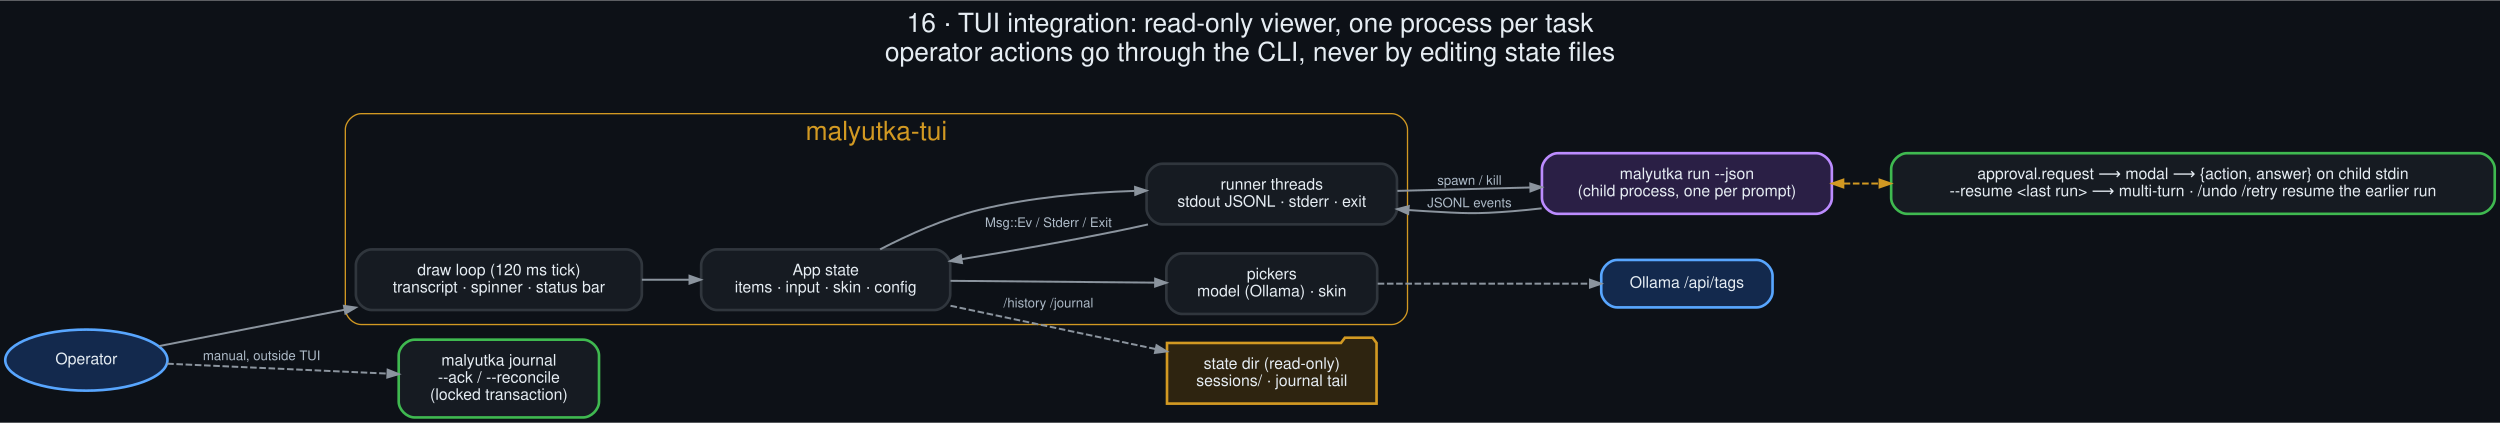
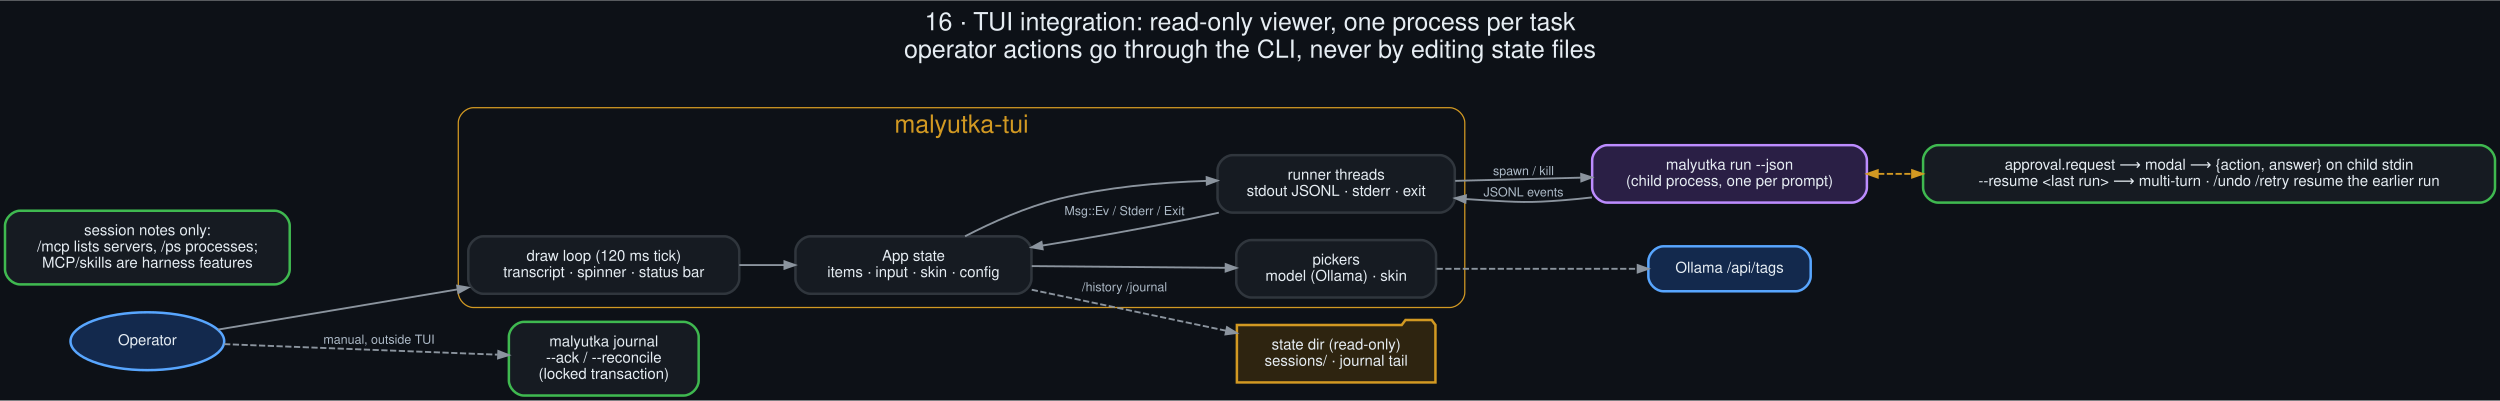
- <svg xmlns="http://www.w3.org/2000/svg" width="1897pt" height="321pt" viewBox="0.00 0.00 1897.04 320.50">
+ <svg xmlns="http://www.w3.org/2000/svg" width="2002pt" height="321pt" viewBox="0.00 0.00 2002.00 320.50">
  <g id="graph0" class="graph" transform="scale(1 1) rotate(0) translate(4 316.5)">
-     <polygon fill="#0d1117" stroke="transparent" points="-4,4 -4,-316.5 1893.04,-316.5 1893.04,4 -4,4" />
-     <text text-anchor="middle" x="944.52" y="-292.5" font-family="Helvetica,sans-Serif" font-size="20.00" fill="#e6edf3">16 · TUI integration: read-only viewer, one process per task</text>
-     <text text-anchor="middle" x="944.52" y="-270.5" font-family="Helvetica,sans-Serif" font-size="20.00" fill="#e6edf3">operator actions go through the CLI, never by editing state files</text>
-     <text text-anchor="middle" x="944.52" y="-248.5" font-family="Helvetica,sans-Serif" font-size="20.00" fill="#e6edf3"> </text>
+     <polygon fill="#0d1117" stroke="transparent" points="-4,4 -4,-316.5 1998,-316.5 1998,4 -4,4" />
+     <text text-anchor="middle" x="997" y="-292.5" font-family="Helvetica,sans-Serif" font-size="20.00" fill="#e6edf3">16 · TUI integration: read-only viewer, one process per task</text>
+     <text text-anchor="middle" x="997" y="-270.5" font-family="Helvetica,sans-Serif" font-size="20.00" fill="#e6edf3">operator actions go through the CLI, never by editing state files</text>
+     <text text-anchor="middle" x="997" y="-248.5" font-family="Helvetica,sans-Serif" font-size="20.00" fill="#e6edf3"> </text>
    <g id="clust1" class="cluster">
-       <path fill="#0d1117" stroke="#d29922" d="M270.04,-70.5C270.04,-70.5 1052.04,-70.5 1052.04,-70.5 1058.04,-70.5 1064.04,-76.5 1064.04,-82.5 1064.04,-82.5 1064.04,-218.5 1064.04,-218.5 1064.04,-224.5 1058.04,-230.5 1052.04,-230.5 1052.04,-230.5 270.04,-230.5 270.04,-230.5 264.04,-230.5 258.04,-224.5 258.04,-218.5 258.04,-218.5 258.04,-82.5 258.04,-82.5 258.04,-76.5 264.04,-70.5 270.04,-70.5" />
-       <text text-anchor="middle" x="661.04" y="-210.5" font-family="Helvetica,sans-Serif" font-size="20.00" fill="#d29922">malyutka-tui</text>
+       <path fill="#0d1117" stroke="#d29922" d="M375,-70.5C375,-70.5 1157,-70.5 1157,-70.5 1163,-70.5 1169,-76.5 1169,-82.5 1169,-82.5 1169,-218.5 1169,-218.5 1169,-224.5 1163,-230.5 1157,-230.5 1157,-230.5 375,-230.5 375,-230.5 369,-230.5 363,-224.5 363,-218.5 363,-218.5 363,-82.5 363,-82.5 363,-76.5 369,-70.5 375,-70.5" />
+       <text text-anchor="middle" x="766" y="-210.5" font-family="Helvetica,sans-Serif" font-size="20.00" fill="#d29922">malyutka-tui</text>
    </g>
    <g id="node1" class="node">
-       <ellipse fill="#13294d" stroke="#58a6ff" stroke-width="2" cx="61.52" cy="-43.5" rx="61.54" ry="23.17" />
-       <text text-anchor="middle" x="61.52" y="-40.4" font-family="Helvetica,sans-Serif" font-size="12.00" fill="#e6edf3">Operator</text>
+       <ellipse fill="#13294d" stroke="#58a6ff" stroke-width="2" cx="114" cy="-43.5" rx="61.54" ry="23.17" />
+       <text text-anchor="middle" x="114" y="-40.4" font-family="Helvetica,sans-Serif" font-size="12.00" fill="#e6edf3">Operator</text>
    </g>
    <g id="node2" class="node">
-       <path fill="#161b22" stroke="#30363d" stroke-width="2" d="M471.04,-127.5C471.04,-127.5 278.04,-127.5 278.04,-127.5 272.04,-127.5 266.04,-121.5 266.04,-115.5 266.04,-115.5 266.04,-93.5 266.04,-93.5 266.04,-87.5 272.04,-81.5 278.04,-81.5 278.04,-81.5 471.04,-81.5 471.04,-81.5 477.04,-81.5 483.04,-87.5 483.04,-93.5 483.04,-93.5 483.04,-115.5 483.04,-115.5 483.04,-121.5 477.04,-127.5 471.04,-127.5" />
-       <text text-anchor="middle" x="374.54" y="-107.9" font-family="Helvetica,sans-Serif" font-size="12.00" fill="#e6edf3">draw loop (120 ms tick)</text>
-       <text text-anchor="middle" x="374.54" y="-94.9" font-family="Helvetica,sans-Serif" font-size="12.00" fill="#e6edf3">transcript · spinner · status bar</text>
+       <path fill="#161b22" stroke="#30363d" stroke-width="2" d="M576,-127.5C576,-127.5 383,-127.5 383,-127.5 377,-127.5 371,-121.5 371,-115.5 371,-115.5 371,-93.5 371,-93.5 371,-87.5 377,-81.5 383,-81.5 383,-81.5 576,-81.5 576,-81.5 582,-81.5 588,-87.5 588,-93.5 588,-93.5 588,-115.5 588,-115.5 588,-121.5 582,-127.5 576,-127.5" />
+       <text text-anchor="middle" x="479.5" y="-107.9" font-family="Helvetica,sans-Serif" font-size="12.00" fill="#e6edf3">draw loop (120 ms tick)</text>
+       <text text-anchor="middle" x="479.5" y="-94.9" font-family="Helvetica,sans-Serif" font-size="12.00" fill="#e6edf3">transcript · spinner · status bar</text>
    </g>
    <g id="edge1" class="edge">
-       <path fill="none" stroke="#8b949e" stroke-width="1.5" d="M116.69,-54.13C155.44,-61.72 209.05,-72.24 257.28,-81.7" />
-       <polygon fill="#8b949e" stroke="#8b949e" stroke-width="1.5" points="256.99,-84.67 265.9,-83.39 258.13,-78.83 256.99,-84.67" />
+       <path fill="none" stroke="#8b949e" stroke-width="1.5" d="M170.6,-52.83C221.42,-61.36 298.21,-74.24 362.38,-85.01" />
+       <polygon fill="#8b949e" stroke="#8b949e" stroke-width="1.5" points="362.07,-87.98 370.95,-86.45 363.05,-82.11 362.07,-87.98" />
    </g>
    <g id="node8" class="node">
-       <path fill="#161b22" stroke="#3fb950" stroke-width="2" d="M438.54,-59C438.54,-59 310.54,-59 310.54,-59 304.54,-59 298.54,-53 298.54,-47 298.54,-47 298.54,-12 298.54,-12 298.54,-6 304.54,0 310.54,0 310.54,0 438.54,0 438.54,0 444.54,0 450.54,-6 450.54,-12 450.54,-12 450.54,-47 450.54,-47 450.54,-53 444.54,-59 438.54,-59" />
-       <text text-anchor="middle" x="374.54" y="-39.4" font-family="Helvetica,sans-Serif" font-size="12.00" fill="#e6edf3">malyutka journal</text>
-       <text text-anchor="middle" x="374.54" y="-26.4" font-family="Helvetica,sans-Serif" font-size="12.00" fill="#e6edf3">--ack / --reconcile</text>
-       <text text-anchor="middle" x="374.54" y="-13.4" font-family="Helvetica,sans-Serif" font-size="12.00" fill="#e6edf3">(locked transaction)</text>
+       <path fill="#161b22" stroke="#3fb950" stroke-width="2" d="M543.5,-59C543.5,-59 415.5,-59 415.5,-59 409.5,-59 403.5,-53 403.5,-47 403.5,-47 403.5,-12 403.5,-12 403.5,-6 409.5,0 415.5,0 415.5,0 543.5,0 543.5,0 549.5,0 555.5,-6 555.5,-12 555.5,-12 555.5,-47 555.5,-47 555.5,-53 549.5,-59 543.5,-59" />
+       <text text-anchor="middle" x="479.5" y="-39.4" font-family="Helvetica,sans-Serif" font-size="12.00" fill="#e6edf3">malyutka journal</text>
+       <text text-anchor="middle" x="479.5" y="-26.4" font-family="Helvetica,sans-Serif" font-size="12.00" fill="#e6edf3">--ack / --reconcile</text>
+       <text text-anchor="middle" x="479.5" y="-13.4" font-family="Helvetica,sans-Serif" font-size="12.00" fill="#e6edf3">(locked transaction)</text>
    </g>
    <g id="edge10" class="edge">
-       <path fill="none" stroke="#8b949e" stroke-width="1.5" stroke-dasharray="5,2" d="M122.85,-40.78C170.38,-38.64 237.17,-35.64 289.86,-33.27" />
-       <polygon fill="#8b949e" stroke="#8b949e" stroke-width="1.5" points="290.17,-36.23 298.52,-32.88 289.9,-30.29 290.17,-36.23" />
-       <text text-anchor="middle" x="194.54" y="-43.5" font-family="Helvetica,sans-Serif" font-size="10.00" fill="#adbac7">manual, outside TUI</text>
+       <path fill="none" stroke="#8b949e" stroke-width="1.5" stroke-dasharray="5,2" d="M175.43,-41.17C235.33,-38.87 327.57,-35.31 394.56,-32.73" />
+       <polygon fill="#8b949e" stroke="#8b949e" stroke-width="1.5" points="395.05,-35.69 403.43,-32.39 394.82,-29.75 395.05,-35.69" />
+       <text text-anchor="middle" x="299.5" y="-41.5" font-family="Helvetica,sans-Serif" font-size="10.00" fill="#adbac7">manual, outside TUI</text>
    </g>
    <g id="node3" class="node">
-       <path fill="#161b22" stroke="#30363d" stroke-width="2" d="M705.04,-127.5C705.04,-127.5 540.04,-127.5 540.04,-127.5 534.04,-127.5 528.04,-121.5 528.04,-115.5 528.04,-115.5 528.04,-93.5 528.04,-93.5 528.04,-87.5 534.04,-81.5 540.04,-81.5 540.04,-81.5 705.04,-81.5 705.04,-81.5 711.04,-81.5 717.04,-87.5 717.04,-93.5 717.04,-93.5 717.04,-115.5 717.04,-115.5 717.04,-121.5 711.04,-127.5 705.04,-127.5" />
-       <text text-anchor="middle" x="622.54" y="-107.9" font-family="Helvetica,sans-Serif" font-size="12.00" fill="#e6edf3">App state</text>
-       <text text-anchor="middle" x="622.54" y="-94.9" font-family="Helvetica,sans-Serif" font-size="12.00" fill="#e6edf3">items · input · skin · config</text>
+       <path fill="#161b22" stroke="#30363d" stroke-width="2" d="M810,-127.5C810,-127.5 645,-127.5 645,-127.5 639,-127.5 633,-121.5 633,-115.5 633,-115.5 633,-93.5 633,-93.5 633,-87.5 639,-81.5 645,-81.5 645,-81.5 810,-81.5 810,-81.5 816,-81.5 822,-87.5 822,-93.5 822,-93.5 822,-115.5 822,-115.5 822,-121.5 816,-127.5 810,-127.5" />
+       <text text-anchor="middle" x="727.5" y="-107.9" font-family="Helvetica,sans-Serif" font-size="12.00" fill="#e6edf3">App state</text>
+       <text text-anchor="middle" x="727.5" y="-94.9" font-family="Helvetica,sans-Serif" font-size="12.00" fill="#e6edf3">items · input · skin · config</text>
    </g>
    <g id="edge2" class="edge">
-       <path fill="none" stroke="#8b949e" stroke-width="1.5" d="M483.08,-104.5C495.04,-104.5 507.2,-104.5 519.1,-104.5" />
-       <polygon fill="#8b949e" stroke="#8b949e" stroke-width="1.5" points="519.21,-107.48 527.71,-104.5 519.21,-101.53 519.21,-107.48" />
+       <path fill="none" stroke="#8b949e" stroke-width="1.5" d="M588.04,-104.5C600.01,-104.5 612.17,-104.5 624.07,-104.5" />
+       <polygon fill="#8b949e" stroke="#8b949e" stroke-width="1.5" points="624.18,-107.48 632.68,-104.5 624.18,-101.53 624.18,-107.48" />
    </g>
    <g id="node4" class="node">
-       <path fill="#161b22" stroke="#30363d" stroke-width="2" d="M1044.04,-192.5C1044.04,-192.5 878.04,-192.5 878.04,-192.5 872.04,-192.5 866.04,-186.5 866.04,-180.5 866.04,-180.5 866.04,-158.5 866.04,-158.5 866.04,-152.5 872.04,-146.5 878.04,-146.5 878.04,-146.5 1044.04,-146.5 1044.04,-146.5 1050.04,-146.5 1056.04,-152.5 1056.04,-158.5 1056.04,-158.5 1056.04,-180.5 1056.04,-180.5 1056.04,-186.5 1050.04,-192.5 1044.04,-192.5" />
-       <text text-anchor="middle" x="961.04" y="-172.9" font-family="Helvetica,sans-Serif" font-size="12.00" fill="#e6edf3">runner threads</text>
-       <text text-anchor="middle" x="961.04" y="-159.9" font-family="Helvetica,sans-Serif" font-size="12.00" fill="#e6edf3">stdout JSONL · stderr · exit</text>
+       <path fill="#161b22" stroke="#30363d" stroke-width="2" d="M1149,-192.5C1149,-192.5 983,-192.5 983,-192.5 977,-192.5 971,-186.5 971,-180.5 971,-180.5 971,-158.5 971,-158.5 971,-152.5 977,-146.5 983,-146.5 983,-146.5 1149,-146.5 1149,-146.5 1155,-146.5 1161,-152.5 1161,-158.5 1161,-158.5 1161,-180.5 1161,-180.5 1161,-186.5 1155,-192.5 1149,-192.5" />
+       <text text-anchor="middle" x="1066" y="-172.9" font-family="Helvetica,sans-Serif" font-size="12.00" fill="#e6edf3">runner threads</text>
+       <text text-anchor="middle" x="1066" y="-159.9" font-family="Helvetica,sans-Serif" font-size="12.00" fill="#e6edf3">stdout JSONL · stderr · exit</text>
    </g>
    <g id="edge3" class="edge">
-       <path fill="none" stroke="#8b949e" stroke-width="1.5" d="M663.87,-127.56C685.45,-138.7 712.91,-151.04 739.04,-157.5 776.85,-166.84 819.37,-170.67 856.94,-171.88" />
-       <polygon fill="#8b949e" stroke="#8b949e" stroke-width="1.5" points="857.3,-174.87 865.88,-172.12 857.46,-168.92 857.3,-174.87" />
+       <path fill="none" stroke="#8b949e" stroke-width="1.5" d="M768.83,-127.56C790.41,-138.7 817.87,-151.04 844,-157.5 881.81,-166.84 924.34,-170.67 961.91,-171.88" />
+       <polygon fill="#8b949e" stroke="#8b949e" stroke-width="1.5" points="962.26,-174.87 970.84,-172.12 962.42,-168.92 962.26,-174.87" />
    </g>
    <g id="node5" class="node">
-       <path fill="#161b22" stroke="#30363d" stroke-width="2" d="M1029.04,-124.5C1029.04,-124.5 893.04,-124.5 893.04,-124.5 887.04,-124.5 881.04,-118.5 881.04,-112.5 881.04,-112.5 881.04,-90.5 881.04,-90.5 881.04,-84.5 887.04,-78.5 893.04,-78.5 893.04,-78.5 1029.04,-78.5 1029.04,-78.5 1035.04,-78.5 1041.04,-84.5 1041.04,-90.5 1041.04,-90.5 1041.04,-112.5 1041.04,-112.5 1041.04,-118.5 1035.04,-124.5 1029.04,-124.5" />
-       <text text-anchor="middle" x="961.04" y="-104.9" font-family="Helvetica,sans-Serif" font-size="12.00" fill="#e6edf3">pickers</text>
-       <text text-anchor="middle" x="961.04" y="-91.9" font-family="Helvetica,sans-Serif" font-size="12.00" fill="#e6edf3">model (Ollama) · skin</text>
+       <path fill="#161b22" stroke="#30363d" stroke-width="2" d="M1134,-124.5C1134,-124.5 998,-124.5 998,-124.5 992,-124.5 986,-118.5 986,-112.5 986,-112.5 986,-90.5 986,-90.5 986,-84.5 992,-78.5 998,-78.5 998,-78.5 1134,-78.5 1134,-78.5 1140,-78.5 1146,-84.5 1146,-90.5 1146,-90.5 1146,-112.5 1146,-112.5 1146,-118.5 1140,-124.5 1134,-124.5" />
+       <text text-anchor="middle" x="1066" y="-104.9" font-family="Helvetica,sans-Serif" font-size="12.00" fill="#e6edf3">pickers</text>
+       <text text-anchor="middle" x="1066" y="-91.9" font-family="Helvetica,sans-Serif" font-size="12.00" fill="#e6edf3">model (Ollama) · skin</text>
    </g>
    <g id="edge8" class="edge">
-       <path fill="none" stroke="#8b949e" stroke-width="1.5" d="M717.27,-103.66C765.79,-103.23 824.66,-102.71 872.28,-102.28" />
-       <polygon fill="#8b949e" stroke="#8b949e" stroke-width="1.5" points="872.56,-105.26 881.03,-102.2 872.51,-99.31 872.56,-105.26" />
+       <path fill="none" stroke="#8b949e" stroke-width="1.5" d="M822.23,-103.66C870.75,-103.23 929.62,-102.71 977.24,-102.28" />
+       <polygon fill="#8b949e" stroke="#8b949e" stroke-width="1.5" points="977.52,-105.26 986,-102.2 977.47,-99.31 977.52,-105.26" />
    </g>
    <g id="node7" class="node">
-       <polygon fill="#2e2410" stroke="#d29922" stroke-width="2" points="1040.54,-56.5 1037.54,-60.5 1016.54,-60.5 1013.54,-56.5 881.54,-56.5 881.54,-10.5 1040.54,-10.5 1040.54,-56.5" />
-       <text text-anchor="middle" x="961.04" y="-36.9" font-family="Helvetica,sans-Serif" font-size="12.00" fill="#e6edf3">state dir (read-only)</text>
-       <text text-anchor="middle" x="961.04" y="-23.9" font-family="Helvetica,sans-Serif" font-size="12.00" fill="#e6edf3">sessions/ · journal tail</text>
+       <polygon fill="#2e2410" stroke="#d29922" stroke-width="2" points="1145.5,-56.5 1142.5,-60.5 1121.5,-60.5 1118.5,-56.5 986.5,-56.5 986.5,-10.5 1145.5,-10.5 1145.5,-56.5" />
+       <text text-anchor="middle" x="1066" y="-36.9" font-family="Helvetica,sans-Serif" font-size="12.00" fill="#e6edf3">state dir (read-only)</text>
+       <text text-anchor="middle" x="1066" y="-23.9" font-family="Helvetica,sans-Serif" font-size="12.00" fill="#e6edf3">sessions/ · journal tail</text>
    </g>
    <g id="edge9" class="edge">
-       <path fill="none" stroke="#8b949e" stroke-width="1.5" stroke-dasharray="5,2" d="M717.27,-84.72C765.98,-74.45 825.13,-61.97 872.84,-51.9" />
-       <polygon fill="#8b949e" stroke="#8b949e" stroke-width="1.5" points="873.61,-54.78 881.31,-50.11 872.38,-48.95 873.61,-54.78" />
-       <text text-anchor="middle" x="791.54" y="-83.5" font-family="Helvetica,sans-Serif" font-size="10.00" fill="#adbac7">/history /journal</text>
+       <path fill="none" stroke="#8b949e" stroke-width="1.5" stroke-dasharray="5,2" d="M822.23,-84.72C870.94,-74.45 930.09,-61.97 977.81,-51.9" />
+       <polygon fill="#8b949e" stroke="#8b949e" stroke-width="1.5" points="978.57,-54.78 986.27,-50.11 977.34,-48.95 978.57,-54.78" />
+       <text text-anchor="middle" x="896.5" y="-83.5" font-family="Helvetica,sans-Serif" font-size="10.00" fill="#adbac7">/history /journal</text>
    </g>
    <g id="edge6" class="edge">
-       <path fill="none" stroke="#8b949e" stroke-width="1.5" d="M867.09,-146.45C859.31,-144.71 851.55,-143.03 844.04,-141.5 805.66,-133.66 763.28,-126.25 726.01,-120.15" />
-       <polygon fill="#8b949e" stroke="#8b949e" stroke-width="1.5" points="726.02,-117.14 717.15,-118.71 725.06,-123.01 726.02,-117.14" />
-       <text text-anchor="middle" x="791.54" y="-144.5" font-family="Helvetica,sans-Serif" font-size="10.00" fill="#adbac7">Msg::Ev / Stderr / Exit</text>
+       <path fill="none" stroke="#8b949e" stroke-width="1.5" d="M972.06,-146.45C964.27,-144.71 956.51,-143.03 949,-141.5 910.62,-133.66 868.24,-126.25 830.97,-120.15" />
+       <polygon fill="#8b949e" stroke="#8b949e" stroke-width="1.5" points="830.98,-117.14 822.11,-118.71 830.02,-123.01 830.98,-117.14" />
+       <text text-anchor="middle" x="896.5" y="-144.5" font-family="Helvetica,sans-Serif" font-size="10.00" fill="#adbac7">Msg::Ev / Stderr / Exit</text>
    </g>
    <g id="node6" class="node">
-       <path fill="#2a1f45" stroke="#bc8cff" stroke-width="2" d="M1374.04,-200.5C1374.04,-200.5 1178.04,-200.5 1178.04,-200.5 1172.04,-200.5 1166.04,-194.5 1166.04,-188.5 1166.04,-188.5 1166.04,-166.5 1166.04,-166.5 1166.04,-160.5 1172.04,-154.5 1178.04,-154.5 1178.04,-154.5 1374.04,-154.5 1374.04,-154.5 1380.04,-154.5 1386.04,-160.5 1386.04,-166.5 1386.04,-166.5 1386.04,-188.5 1386.04,-188.5 1386.04,-194.5 1380.04,-200.5 1374.04,-200.5" />
-       <text text-anchor="middle" x="1276.04" y="-180.9" font-family="Helvetica,sans-Serif" font-size="12.00" fill="#e6edf3">malyutka run --json</text>
-       <text text-anchor="middle" x="1276.04" y="-167.9" font-family="Helvetica,sans-Serif" font-size="12.00" fill="#e6edf3">(child process, one per prompt)</text>
+       <path fill="#2a1f45" stroke="#bc8cff" stroke-width="2" d="M1479,-200.5C1479,-200.5 1283,-200.5 1283,-200.5 1277,-200.5 1271,-194.5 1271,-188.5 1271,-188.5 1271,-166.5 1271,-166.5 1271,-160.5 1277,-154.5 1283,-154.5 1283,-154.5 1479,-154.5 1479,-154.5 1485,-154.5 1491,-160.5 1491,-166.5 1491,-166.5 1491,-188.5 1491,-188.5 1491,-194.5 1485,-200.5 1479,-200.5" />
+       <text text-anchor="middle" x="1381" y="-180.9" font-family="Helvetica,sans-Serif" font-size="12.00" fill="#e6edf3">malyutka run --json</text>
+       <text text-anchor="middle" x="1381" y="-167.9" font-family="Helvetica,sans-Serif" font-size="12.00" fill="#e6edf3">(child process, one per prompt)</text>
    </g>
    <g id="edge4" class="edge">
-       <path fill="none" stroke="#8b949e" stroke-width="1.5" d="M1056.37,-171.91C1088.01,-172.72 1123.71,-173.63 1156.93,-174.48" />
-       <polygon fill="#8b949e" stroke="#8b949e" stroke-width="1.5" points="1157.21,-177.46 1165.78,-174.71 1157.36,-171.52 1157.21,-177.46" />
-       <text text-anchor="middle" x="1111.04" y="-176.5" font-family="Helvetica,sans-Serif" font-size="10.00" fill="#adbac7">spawn / kill</text>
+       <path fill="none" stroke="#8b949e" stroke-width="1.5" d="M1161.33,-171.91C1192.98,-172.72 1228.67,-173.63 1261.9,-174.48" />
+       <polygon fill="#8b949e" stroke="#8b949e" stroke-width="1.5" points="1262.17,-177.46 1270.74,-174.71 1262.32,-171.52 1262.17,-177.46" />
+       <text text-anchor="middle" x="1216" y="-176.5" font-family="Helvetica,sans-Serif" font-size="10.00" fill="#adbac7">spawn / kill</text>
+     </g>
+     <g id="node10" class="node">
+       <path fill="#13294d" stroke="#58a6ff" stroke-width="2" d="M1434,-119.5C1434,-119.5 1328,-119.5 1328,-119.5 1322,-119.5 1316,-113.5 1316,-107.5 1316,-107.5 1316,-95.5 1316,-95.5 1316,-89.5 1322,-83.5 1328,-83.5 1328,-83.5 1434,-83.5 1434,-83.5 1440,-83.5 1446,-89.5 1446,-95.5 1446,-95.5 1446,-107.5 1446,-107.5 1446,-113.5 1440,-119.5 1434,-119.5" />
+       <text text-anchor="middle" x="1381" y="-98.4" font-family="Helvetica,sans-Serif" font-size="12.00" fill="#e6edf3">Ollama /api/tags</text>
+     </g>
+     <g id="edge7" class="edge">
+       <path fill="none" stroke="#8b949e" stroke-width="1.5" stroke-dasharray="5,2" d="M1146.39,-101.5C1195.94,-101.5 1259.23,-101.5 1307.44,-101.5" />
+       <polygon fill="#8b949e" stroke="#8b949e" stroke-width="1.5" points="1307.45,-104.48 1315.95,-101.5 1307.45,-98.53 1307.45,-104.48" />
+     </g>
+     <g id="edge5" class="edge">
+       <path fill="none" stroke="#8b949e" stroke-width="1.5" d="M1270.79,-158.66C1263.43,-157.8 1256.12,-157.07 1249,-156.5 1219.76,-154.17 1212.29,-154.86 1183,-156.5 1178.68,-156.74 1174.28,-157.03 1169.84,-157.36" />
+       <polygon fill="#8b949e" stroke="#8b949e" stroke-width="1.5" points="1169.49,-154.41 1161.26,-158.05 1169.96,-160.34 1169.49,-154.41" />
+       <text text-anchor="middle" x="1216" y="-159.5" font-family="Helvetica,sans-Serif" font-size="10.00" fill="#adbac7">JSONL events</text>
+     </g>
+     <g id="node11" class="node">
+       <path fill="#161b22" stroke="#3fb950" stroke-width="2" d="M1982,-200.5C1982,-200.5 1548,-200.5 1548,-200.5 1542,-200.5 1536,-194.5 1536,-188.5 1536,-188.5 1536,-166.5 1536,-166.5 1536,-160.5 1542,-154.5 1548,-154.5 1548,-154.5 1982,-154.5 1982,-154.5 1988,-154.5 1994,-160.5 1994,-166.5 1994,-166.5 1994,-188.5 1994,-188.5 1994,-194.5 1988,-200.5 1982,-200.5" />
+       <text text-anchor="middle" x="1765" y="-180.9" font-family="Helvetica,sans-Serif" font-size="12.00" fill="#e6edf3">approval.request ⟶ modal ⟶ {action, answer} on child stdin</text>
+       <text text-anchor="middle" x="1765" y="-167.9" font-family="Helvetica,sans-Serif" font-size="12.00" fill="#e6edf3">--resume &lt;last run&gt; ⟶ multi-turn · /undo /retry resume the earlier run</text>
+     </g>
+     <g id="edge11" class="edge">
+       <path fill="none" stroke="#d29922" stroke-width="1.5" stroke-dasharray="5,2" d="M1499.97,-177.5C1508.82,-177.5 1517.91,-177.5 1527.17,-177.5" />
+       <polygon fill="#d29922" stroke="#d29922" stroke-width="1.5" points="1499.71,-174.53 1491.21,-177.5 1499.71,-180.48 1499.71,-174.53" />
+       <polygon fill="#d29922" stroke="#d29922" stroke-width="1.5" points="1527.2,-180.48 1535.7,-177.5 1527.2,-174.53 1527.2,-180.48" />
    </g>
    <g id="node9" class="node">
-       <path fill="#13294d" stroke="#58a6ff" stroke-width="2" d="M1329.04,-119.5C1329.04,-119.5 1223.04,-119.5 1223.04,-119.5 1217.04,-119.5 1211.04,-113.5 1211.04,-107.5 1211.04,-107.5 1211.04,-95.5 1211.04,-95.5 1211.04,-89.5 1217.04,-83.5 1223.04,-83.5 1223.04,-83.5 1329.04,-83.5 1329.04,-83.5 1335.04,-83.5 1341.04,-89.5 1341.04,-95.5 1341.04,-95.5 1341.04,-107.5 1341.04,-107.5 1341.04,-113.5 1335.04,-119.5 1329.04,-119.5" />
-       <text text-anchor="middle" x="1276.04" y="-98.4" font-family="Helvetica,sans-Serif" font-size="12.00" fill="#e6edf3">Ollama /api/tags</text>
-     </g>
-     <g id="edge7" class="edge">
-       <path fill="none" stroke="#8b949e" stroke-width="1.5" stroke-dasharray="5,2" d="M1041.42,-101.5C1090.97,-101.5 1154.27,-101.5 1202.47,-101.5" />
-       <polygon fill="#8b949e" stroke="#8b949e" stroke-width="1.5" points="1202.49,-104.48 1210.99,-101.5 1202.49,-98.53 1202.49,-104.48" />
-     </g>
-     <g id="edge5" class="edge">
-       <path fill="none" stroke="#8b949e" stroke-width="1.5" d="M1165.83,-158.66C1158.47,-157.8 1151.15,-157.07 1144.04,-156.5 1114.8,-154.17 1107.32,-154.86 1078.04,-156.5 1073.72,-156.74 1069.32,-157.03 1064.88,-157.36" />
-       <polygon fill="#8b949e" stroke="#8b949e" stroke-width="1.5" points="1064.53,-154.41 1056.29,-158.05 1065,-160.34 1064.53,-154.41" />
-       <text text-anchor="middle" x="1111.04" y="-159.5" font-family="Helvetica,sans-Serif" font-size="10.00" fill="#adbac7">JSONL events</text>
-     </g>
-     <g id="node10" class="node">
-       <path fill="#161b22" stroke="#3fb950" stroke-width="2" d="M1877.04,-200.5C1877.04,-200.5 1443.04,-200.5 1443.04,-200.5 1437.04,-200.5 1431.04,-194.5 1431.04,-188.5 1431.04,-188.5 1431.04,-166.5 1431.04,-166.5 1431.04,-160.5 1437.04,-154.5 1443.04,-154.5 1443.04,-154.5 1877.04,-154.5 1877.04,-154.5 1883.04,-154.5 1889.04,-160.5 1889.04,-166.5 1889.04,-166.5 1889.04,-188.5 1889.04,-188.5 1889.04,-194.5 1883.04,-200.5 1877.04,-200.5" />
-       <text text-anchor="middle" x="1660.04" y="-180.9" font-family="Helvetica,sans-Serif" font-size="12.00" fill="#e6edf3">approval.request ⟶ modal ⟶ {action, answer} on child stdin</text>
-       <text text-anchor="middle" x="1660.04" y="-167.9" font-family="Helvetica,sans-Serif" font-size="12.00" fill="#e6edf3">--resume &lt;last run&gt; ⟶ multi-turn · /undo /retry resume the earlier run</text>
-     </g>
-     <g id="edge11" class="edge">
-       <path fill="none" stroke="#d29922" stroke-width="1.5" stroke-dasharray="5,2" d="M1395,-177.5C1403.85,-177.5 1412.95,-177.5 1422.2,-177.5" />
-       <polygon fill="#d29922" stroke="#d29922" stroke-width="1.5" points="1394.75,-174.53 1386.25,-177.5 1394.75,-180.48 1394.75,-174.53" />
-       <polygon fill="#d29922" stroke="#d29922" stroke-width="1.5" points="1422.24,-180.48 1430.74,-177.5 1422.24,-174.53 1422.24,-180.48" />
+       <path fill="#161b22" stroke="#3fb950" stroke-width="2" d="M216,-148C216,-148 12,-148 12,-148 6,-148 0,-142 0,-136 0,-136 0,-101 0,-101 0,-95 6,-89 12,-89 12,-89 216,-89 216,-89 222,-89 228,-95 228,-101 228,-101 228,-136 228,-136 228,-142 222,-148 216,-148" />
+       <text text-anchor="middle" x="114" y="-128.4" font-family="Helvetica,sans-Serif" font-size="12.00" fill="#e6edf3">session notes only:</text>
+       <text text-anchor="middle" x="114" y="-115.4" font-family="Helvetica,sans-Serif" font-size="12.00" fill="#e6edf3">/mcp lists servers, /ps processes;</text>
+       <text text-anchor="middle" x="114" y="-102.4" font-family="Helvetica,sans-Serif" font-size="12.00" fill="#e6edf3">MCP/skills are harness features</text>
    </g>
  </g>
</svg>
